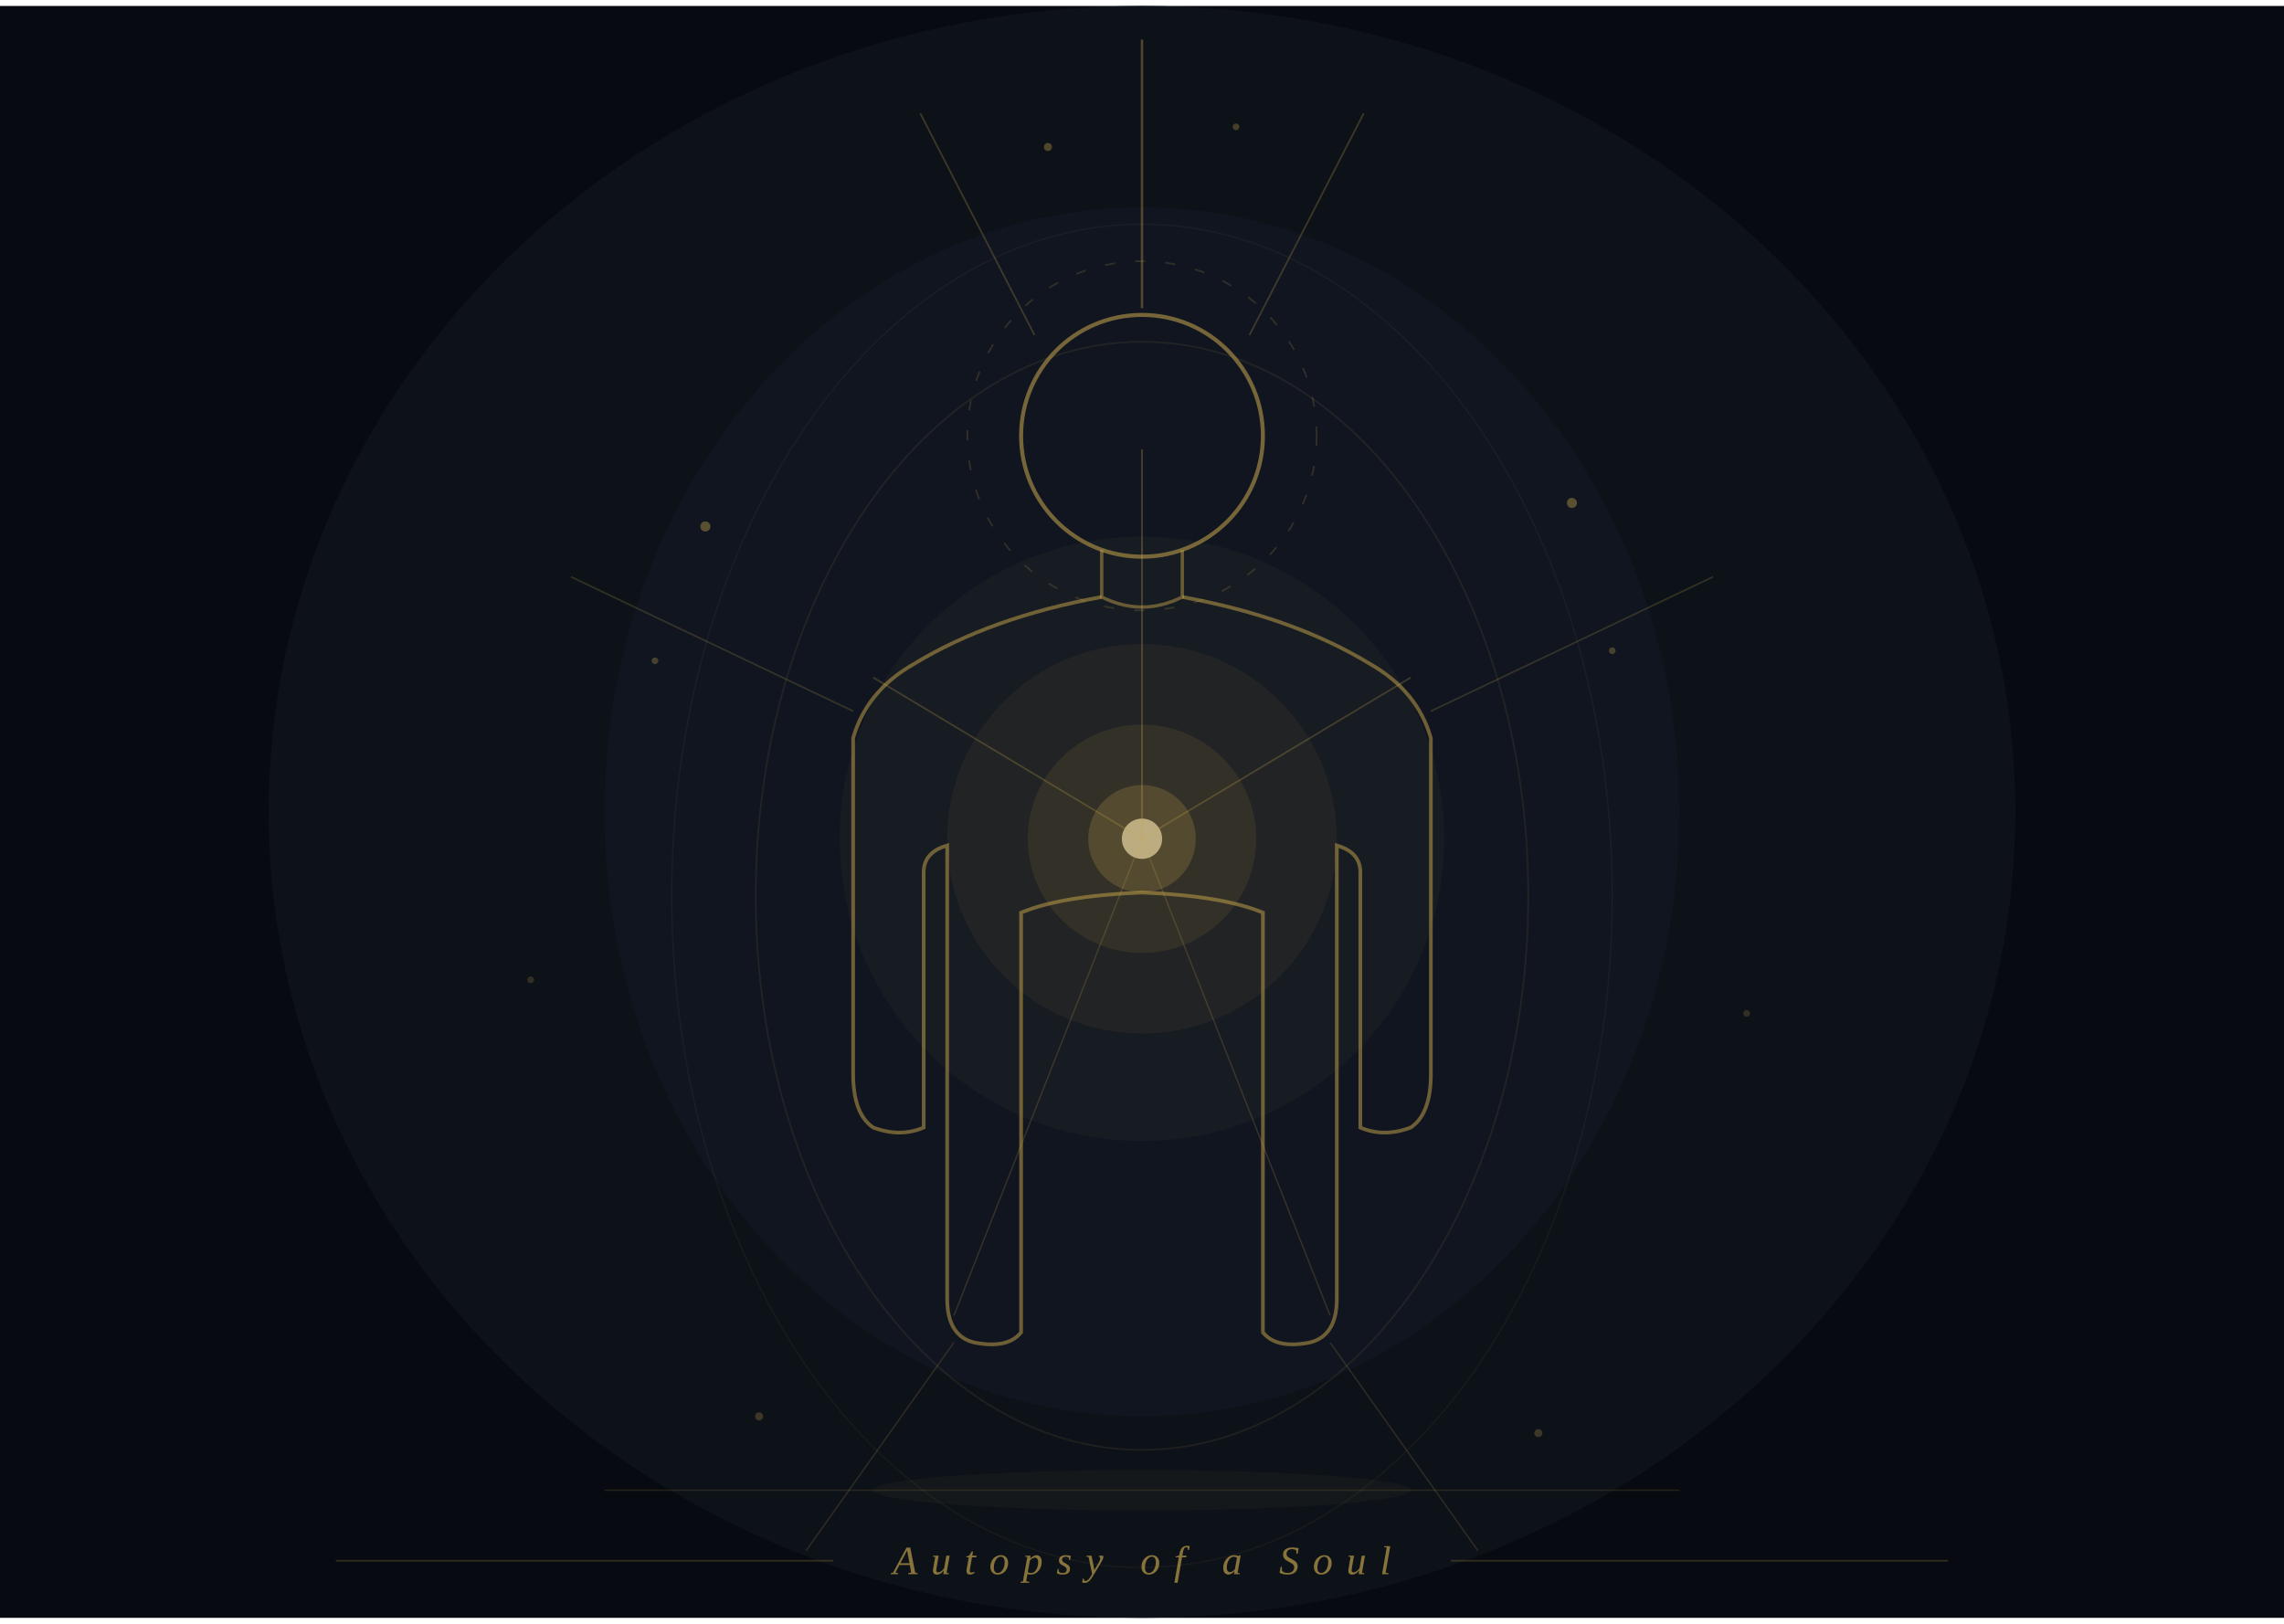
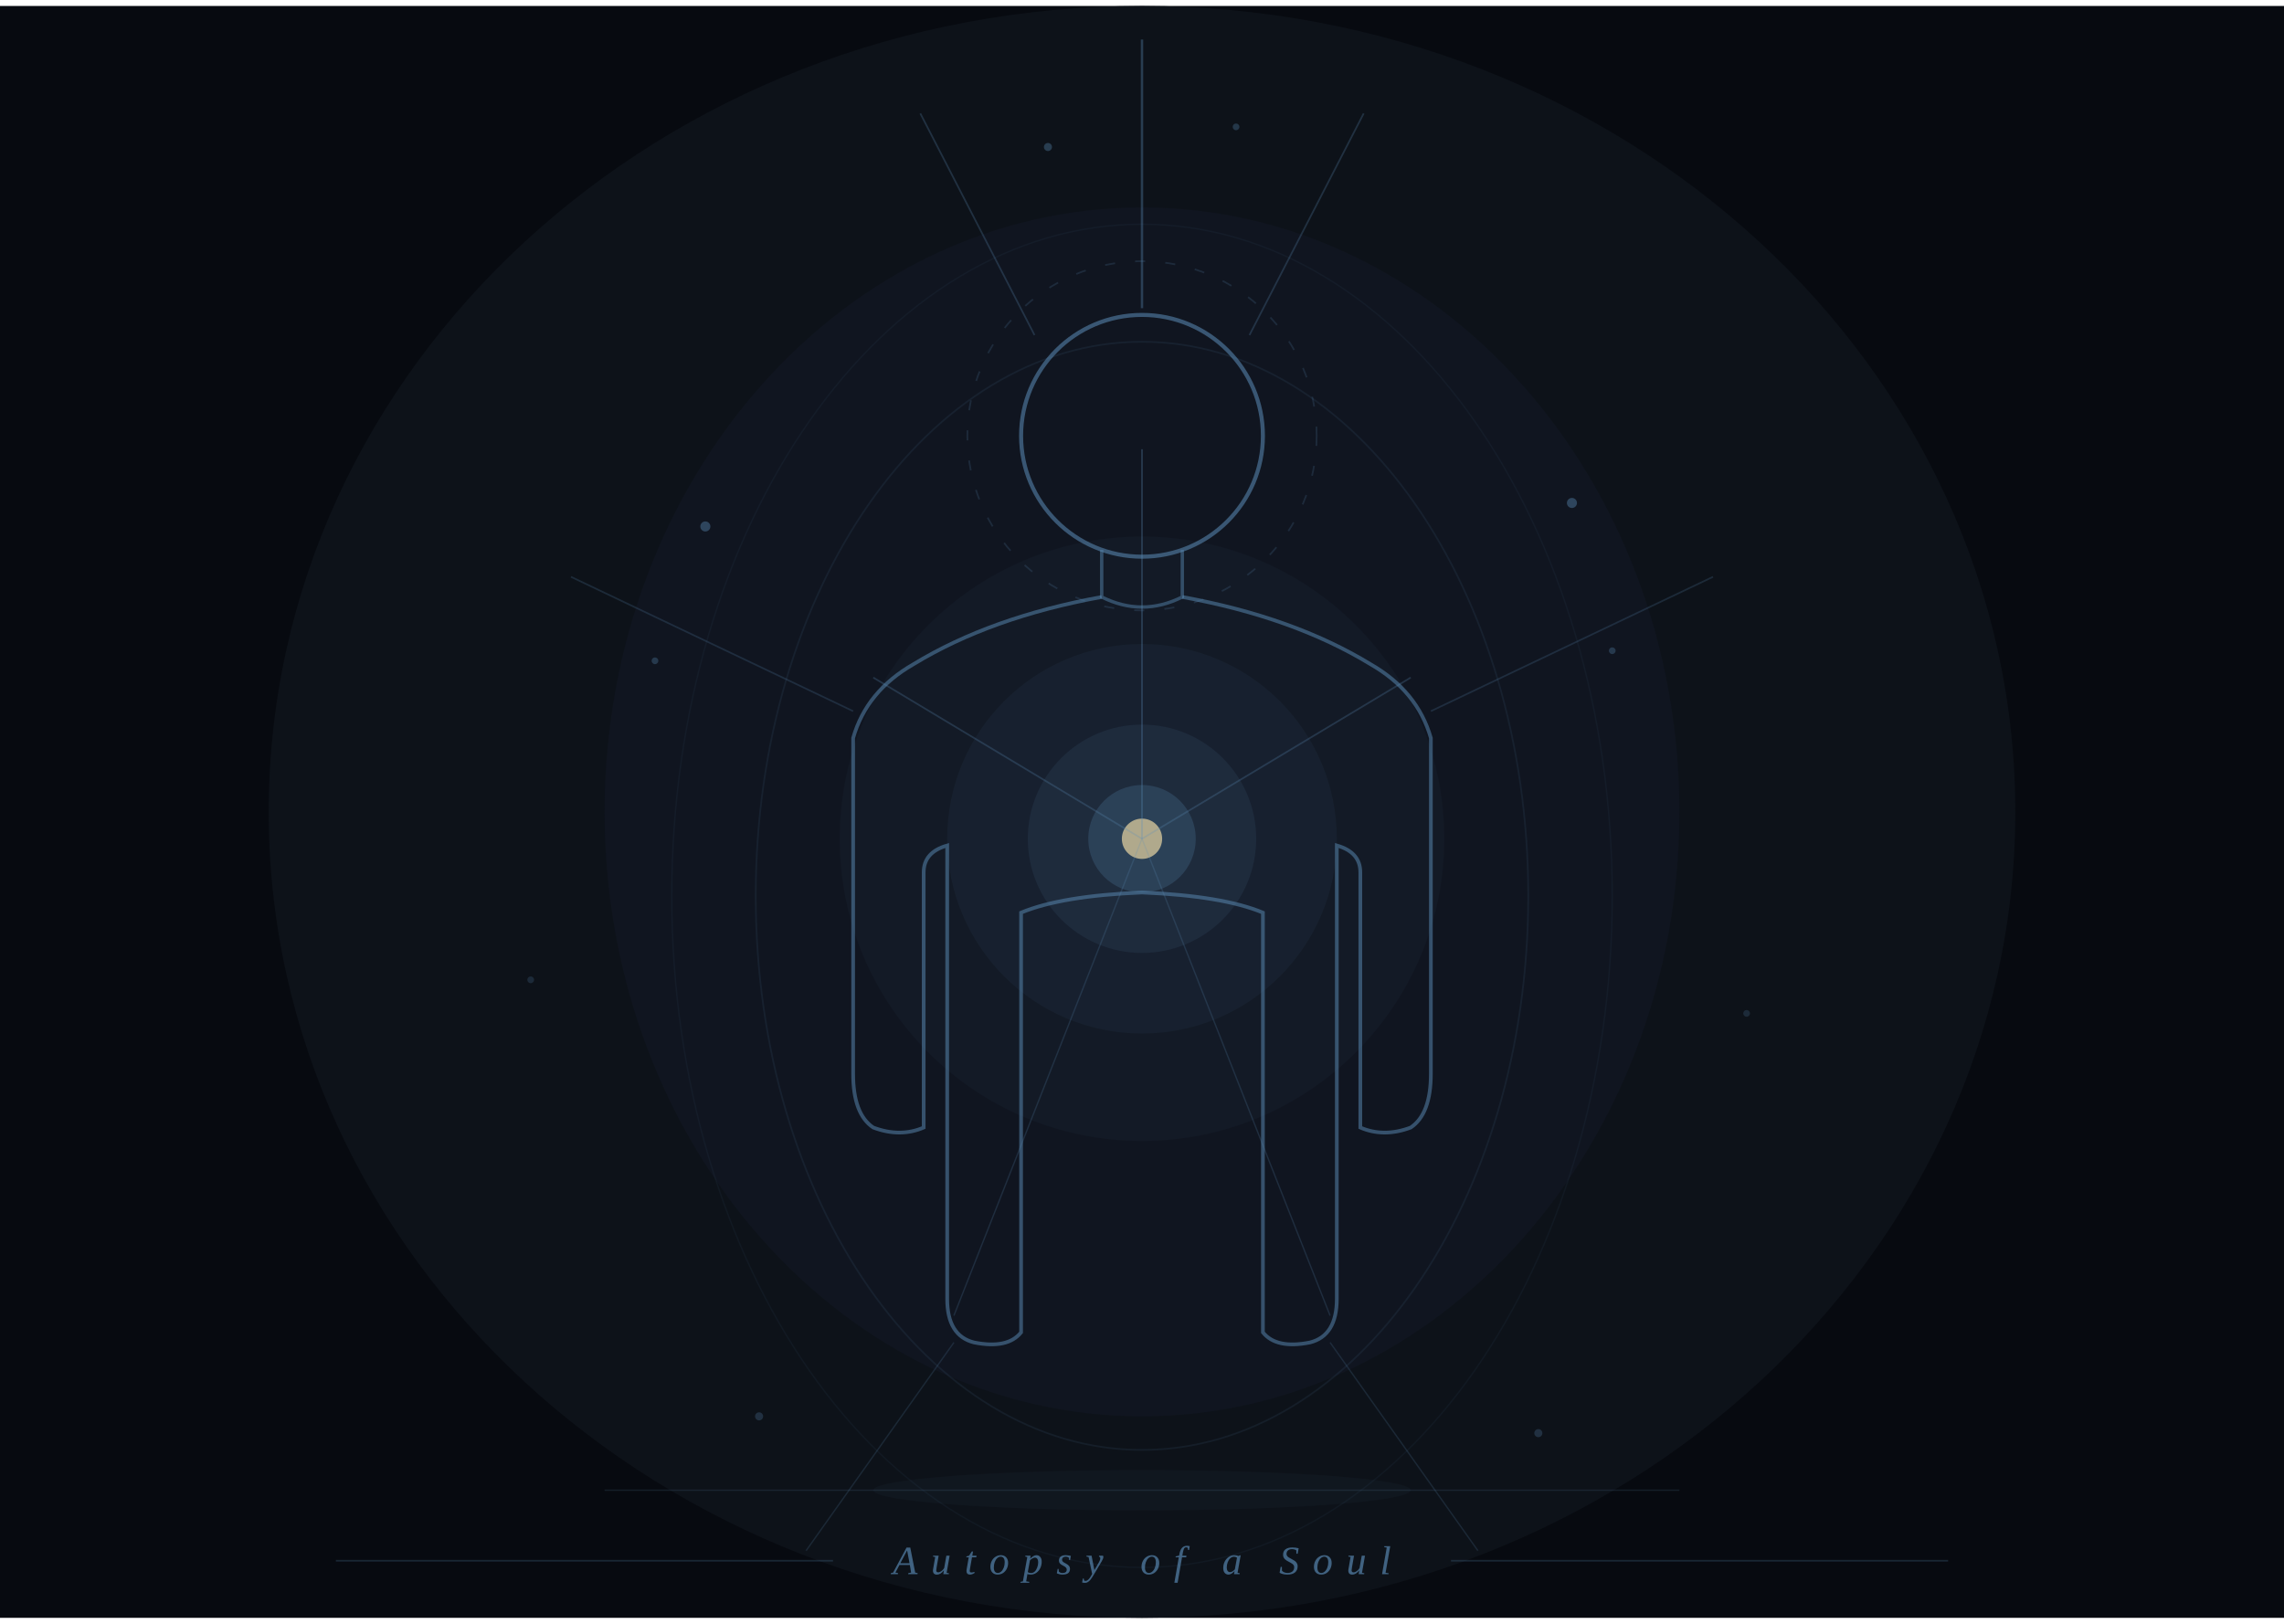
<svg xmlns="http://www.w3.org/2000/svg" width="900" height="640" viewBox="0 0 680 480" role="img">
  <defs>
    <clipPath id="cl">
      <rect width="680" height="480" />
    </clipPath>
  </defs>
  <rect width="680" height="480" fill="#070A10" />
  <ellipse cx="340" cy="240" rx="260" ry="240" fill="#0D1219" />
  <ellipse cx="340" cy="240" rx="160" ry="180" fill="#101520" />
-   <ellipse cx="340" cy="248" rx="90" ry="90" fill="#C9A84C" opacity="0.04" />
-   <ellipse cx="340" cy="248" rx="58" ry="58" fill="#C9A84C" opacity="0.06" />
-   <ellipse cx="340" cy="248" rx="34" ry="34" fill="#C9A84C" opacity="0.10" />
-   <ellipse cx="340" cy="248" rx="16" ry="16" fill="#C9A84C" opacity="0.22" />
+   <ellipse cx="340" cy="248" rx="90" ry="90" fill="#5B8DB8" opacity="0.04" />
+   <ellipse cx="340" cy="248" rx="58" ry="58" fill="#5B8DB8" opacity="0.06" />
+   <ellipse cx="340" cy="248" rx="34" ry="34" fill="#5B8DB8" opacity="0.10" />
+   <ellipse cx="340" cy="248" rx="16" ry="16" fill="#5B8DB8" opacity="0.22" />
  <ellipse cx="340" cy="248" rx="6" ry="6" fill="#E8D5A3" opacity="0.7" />
-   <circle cx="340" cy="128" r="36" fill="none" stroke="#C9A84C" stroke-width="1.2" opacity="0.55" />
-   <path d="M328,162 L328,176 Q340,182 352,176 L352,162" fill="none" stroke="#C9A84C" stroke-width="1" opacity="0.45" />
-   <path d="M328,176 Q295,182 272,196 Q258,204 254,218 L254,318 Q254,330 260,334 Q268,337 275,334 L275,258 Q275,252 282,250 L282,385 Q282,396 290,398 Q300,400 304,395 L304,270 Q316,265 340,264 Q364,265 376,270 L376,395 Q380,400 390,398 Q398,396 398,385 L398,250 Q405,252 405,258 L405,334 Q412,337 420,334 Q426,330 426,318 L426,218 Q422,204 408,196 Q385,182 352,176" fill="none" stroke="#C9A84C" stroke-width="1.1" opacity="0.5" />
-   <line x1="340" y1="248" x2="340" y2="132" stroke="#C9A84C" stroke-width="0.5" opacity="0.3" />
-   <line x1="340" y1="248" x2="260" y2="200" stroke="#C9A84C" stroke-width="0.5" opacity="0.25" />
-   <line x1="340" y1="248" x2="420" y2="200" stroke="#C9A84C" stroke-width="0.5" opacity="0.25" />
-   <line x1="340" y1="248" x2="284" y2="390" stroke="#C9A84C" stroke-width="0.4" opacity="0.2" />
-   <line x1="340" y1="248" x2="396" y2="390" stroke="#C9A84C" stroke-width="0.4" opacity="0.2" />
-   <line x1="340" y1="90" x2="340" y2="10" stroke="#C9A84C" stroke-width="0.7" opacity="0.35" clip-path="url(#cl)" />
-   <line x1="308" y1="98" x2="274" y2="32" stroke="#C9A84C" stroke-width="0.5" opacity="0.25" clip-path="url(#cl)" />
-   <line x1="372" y1="98" x2="406" y2="32" stroke="#C9A84C" stroke-width="0.5" opacity="0.25" clip-path="url(#cl)" />
-   <line x1="254" y1="210" x2="170" y2="170" stroke="#C9A84C" stroke-width="0.5" opacity="0.2" clip-path="url(#cl)" />
-   <line x1="426" y1="210" x2="510" y2="170" stroke="#C9A84C" stroke-width="0.5" opacity="0.2" clip-path="url(#cl)" />
-   <line x1="284" y1="398" x2="240" y2="460" stroke="#C9A84C" stroke-width="0.4" opacity="0.18" clip-path="url(#cl)" />
-   <line x1="396" y1="398" x2="440" y2="460" stroke="#C9A84C" stroke-width="0.4" opacity="0.18" clip-path="url(#cl)" />
-   <circle cx="340" cy="128" r="52" fill="none" stroke="#C9A84C" stroke-width="0.5" opacity="0.18" stroke-dasharray="3 6" />
-   <ellipse cx="340" cy="265" rx="115" ry="165" fill="none" stroke="#C9A84C" stroke-width="0.5" opacity="0.1" />
-   <ellipse cx="340" cy="265" rx="140" ry="200" fill="none" stroke="#C9A84C" stroke-width="0.4" opacity="0.06" />
-   <circle cx="210" cy="155" r="1.5" fill="#C9A84C" opacity="0.4" />
-   <circle cx="195" cy="195" r="1" fill="#C9A84C" opacity="0.3" />
-   <circle cx="468" cy="148" r="1.5" fill="#C9A84C" opacity="0.4" />
-   <circle cx="480" cy="192" r="1" fill="#C9A84C" opacity="0.3" />
-   <circle cx="312" cy="42" r="1.2" fill="#C9A84C" opacity="0.35" />
-   <circle cx="368" cy="36" r="1" fill="#C9A84C" opacity="0.3" />
-   <circle cx="226" cy="420" r="1.2" fill="#C9A84C" opacity="0.25" />
-   <circle cx="458" cy="425" r="1.2" fill="#C9A84C" opacity="0.25" />
-   <circle cx="158" cy="290" r="1" fill="#C9A84C" opacity="0.2" />
-   <circle cx="520" cy="300" r="1" fill="#C9A84C" opacity="0.2" />
-   <line x1="180" y1="442" x2="500" y2="442" stroke="#C9A84C" stroke-width="0.4" opacity="0.15" />
-   <ellipse cx="340" cy="442" rx="80" ry="6" fill="#C9A84C" opacity="0.04" />
-   <line x1="100" y1="463" x2="248" y2="463" stroke="#C9A84C" stroke-width="0.5" opacity="0.22" />
-   <line x1="432" y1="463" x2="580" y2="463" stroke="#C9A84C" stroke-width="0.5" opacity="0.22" />
-   <text x="340" y="467" font-family="Georgia,'Times New Roman',serif" font-size="12" fill="#C9A84C" opacity="0.65" text-anchor="middle" letter-spacing="4" font-style="italic">Autopsy of a Soul</text>
+   <circle cx="340" cy="128" r="36" fill="none" stroke="#5B8DB8" stroke-width="1.2" opacity="0.55" />
+   <path d="M328,162 L328,176 Q340,182 352,176 L352,162" fill="none" stroke="#5B8DB8" stroke-width="1" opacity="0.45" />
+   <path d="M328,176 Q295,182 272,196 Q258,204 254,218 L254,318 Q254,330 260,334 Q268,337 275,334 L275,258 Q275,252 282,250 L282,385 Q282,396 290,398 Q300,400 304,395 L304,270 Q316,265 340,264 Q364,265 376,270 L376,395 Q380,400 390,398 Q398,396 398,385 L398,250 Q405,252 405,258 L405,334 Q412,337 420,334 Q426,330 426,318 L426,218 Q422,204 408,196 Q385,182 352,176" fill="none" stroke="#5B8DB8" stroke-width="1.1" opacity="0.5" />
+   <line x1="340" y1="248" x2="340" y2="132" stroke="#5B8DB8" stroke-width="0.5" opacity="0.3" />
+   <line x1="340" y1="248" x2="260" y2="200" stroke="#5B8DB8" stroke-width="0.5" opacity="0.25" />
+   <line x1="340" y1="248" x2="420" y2="200" stroke="#5B8DB8" stroke-width="0.5" opacity="0.25" />
+   <line x1="340" y1="248" x2="284" y2="390" stroke="#5B8DB8" stroke-width="0.4" opacity="0.2" />
+   <line x1="340" y1="248" x2="396" y2="390" stroke="#5B8DB8" stroke-width="0.4" opacity="0.2" />
+   <line x1="340" y1="90" x2="340" y2="10" stroke="#5B8DB8" stroke-width="0.7" opacity="0.35" clip-path="url(#cl)" />
+   <line x1="308" y1="98" x2="274" y2="32" stroke="#5B8DB8" stroke-width="0.5" opacity="0.25" clip-path="url(#cl)" />
+   <line x1="372" y1="98" x2="406" y2="32" stroke="#5B8DB8" stroke-width="0.5" opacity="0.25" clip-path="url(#cl)" />
+   <line x1="254" y1="210" x2="170" y2="170" stroke="#5B8DB8" stroke-width="0.5" opacity="0.2" clip-path="url(#cl)" />
+   <line x1="426" y1="210" x2="510" y2="170" stroke="#5B8DB8" stroke-width="0.5" opacity="0.2" clip-path="url(#cl)" />
+   <line x1="284" y1="398" x2="240" y2="460" stroke="#5B8DB8" stroke-width="0.4" opacity="0.18" clip-path="url(#cl)" />
+   <line x1="396" y1="398" x2="440" y2="460" stroke="#5B8DB8" stroke-width="0.4" opacity="0.18" clip-path="url(#cl)" />
+   <circle cx="340" cy="128" r="52" fill="none" stroke="#5B8DB8" stroke-width="0.5" opacity="0.18" stroke-dasharray="3 6" />
+   <ellipse cx="340" cy="265" rx="115" ry="165" fill="none" stroke="#5B8DB8" stroke-width="0.5" opacity="0.1" />
+   <ellipse cx="340" cy="265" rx="140" ry="200" fill="none" stroke="#5B8DB8" stroke-width="0.4" opacity="0.06" />
+   <circle cx="210" cy="155" r="1.5" fill="#5B8DB8" opacity="0.4" />
+   <circle cx="195" cy="195" r="1" fill="#5B8DB8" opacity="0.3" />
+   <circle cx="468" cy="148" r="1.5" fill="#5B8DB8" opacity="0.4" />
+   <circle cx="480" cy="192" r="1" fill="#5B8DB8" opacity="0.3" />
+   <circle cx="312" cy="42" r="1.2" fill="#5B8DB8" opacity="0.35" />
+   <circle cx="368" cy="36" r="1" fill="#5B8DB8" opacity="0.3" />
+   <circle cx="226" cy="420" r="1.2" fill="#5B8DB8" opacity="0.25" />
+   <circle cx="458" cy="425" r="1.2" fill="#5B8DB8" opacity="0.25" />
+   <circle cx="158" cy="290" r="1" fill="#5B8DB8" opacity="0.2" />
+   <circle cx="520" cy="300" r="1" fill="#5B8DB8" opacity="0.2" />
+   <line x1="180" y1="442" x2="500" y2="442" stroke="#5B8DB8" stroke-width="0.4" opacity="0.15" />
+   <ellipse cx="340" cy="442" rx="80" ry="6" fill="#5B8DB8" opacity="0.04" />
+   <line x1="100" y1="463" x2="248" y2="463" stroke="#5B8DB8" stroke-width="0.5" opacity="0.22" />
+   <line x1="432" y1="463" x2="580" y2="463" stroke="#5B8DB8" stroke-width="0.5" opacity="0.22" />
+   <text x="340" y="467" font-family="Georgia,'Times New Roman',serif" font-size="12" fill="#5B8DB8" opacity="0.65" text-anchor="middle" letter-spacing="4" font-style="italic">Autopsy of a Soul</text>
</svg>
